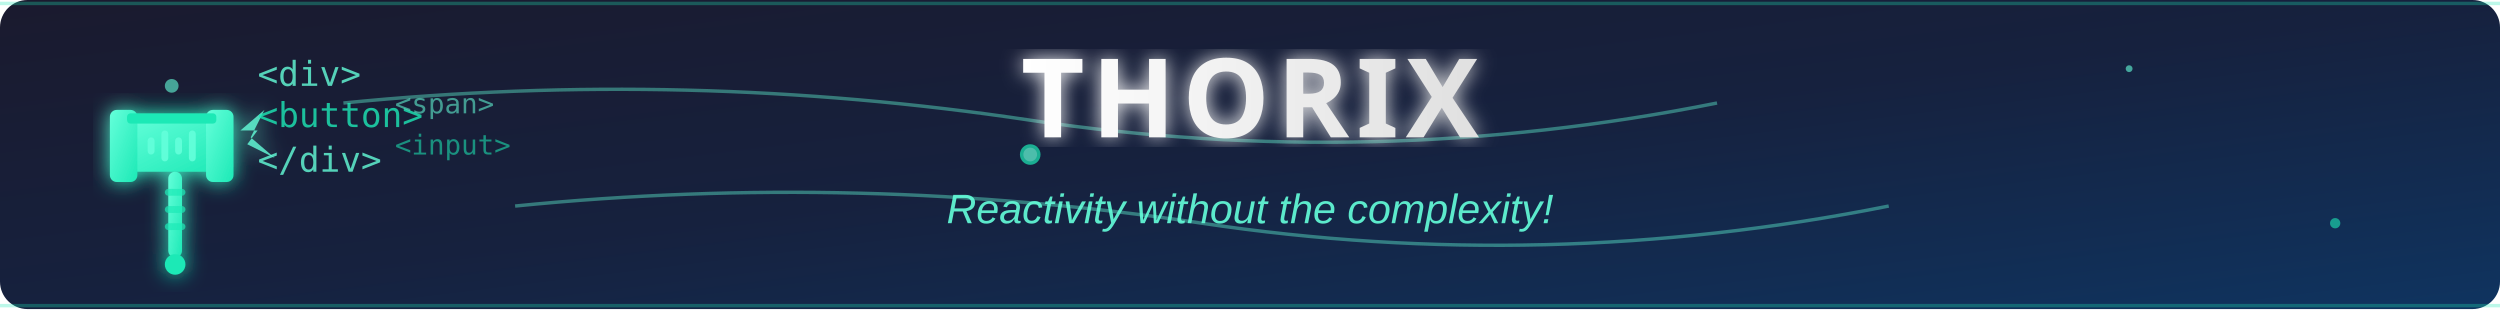
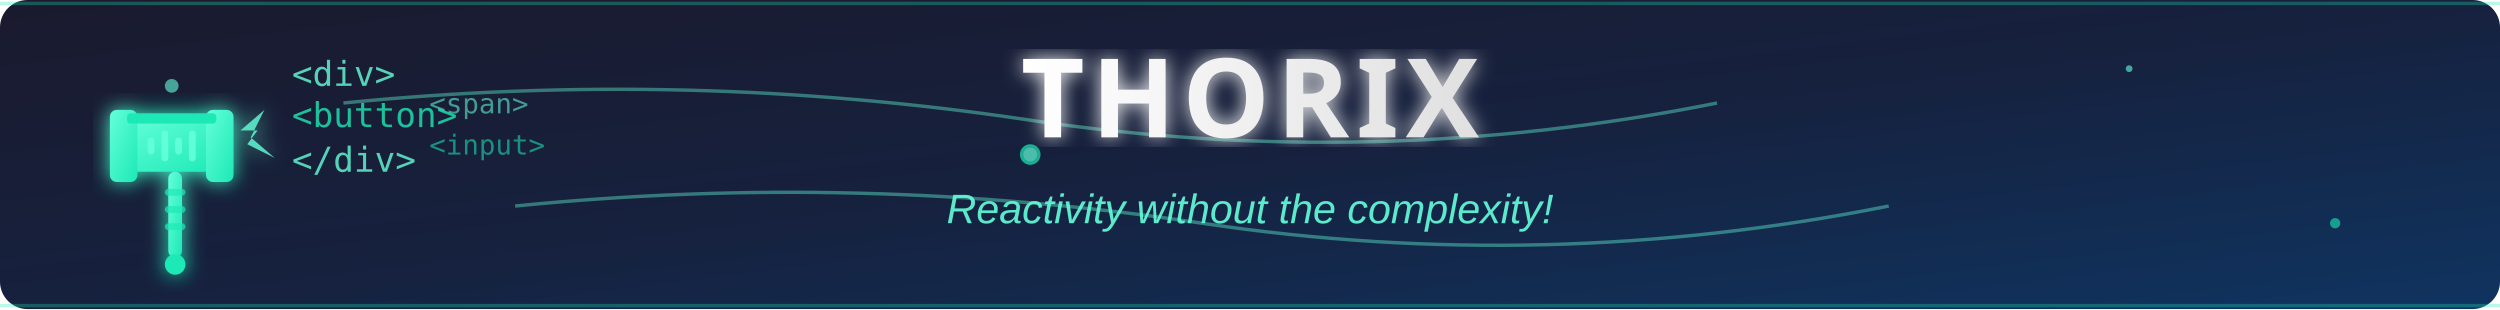
<svg xmlns="http://www.w3.org/2000/svg" width="728" height="90" viewBox="0 0 728 90">
  <defs>
    <linearGradient id="bgGradient" x1="0%" y1="0%" x2="100%" y2="100%">
      <stop offset="0%" style="stop-color:#1a1a2e;stop-opacity:1" />
      <stop offset="50%" style="stop-color:#16213e;stop-opacity:1" />
      <stop offset="100%" style="stop-color:#0f3460;stop-opacity:1" />
    </linearGradient>
    <linearGradient id="logoGradient" x1="0%" y1="0%" x2="100%" y2="100%">
      <stop offset="0%" style="stop-color:#64ffda;stop-opacity:1" />
      <stop offset="100%" style="stop-color:#1de9b6;stop-opacity:1" />
    </linearGradient>
    <linearGradient id="textGradient" x1="0%" y1="0%" x2="100%" y2="0%">
      <stop offset="0%" style="stop-color:#ffffff;stop-opacity:1" />
      <stop offset="100%" style="stop-color:#e0e0e0;stop-opacity:1" />
    </linearGradient>
    <filter id="glow">
      <feGaussianBlur stdDeviation="3" result="coloredBlur" />
      <feMerge>
        <feMergeNode in="coloredBlur" />
        <feMergeNode in="SourceGraphic" />
      </feMerge>
    </filter>
  </defs>
  <rect width="728" height="90" fill="url(#bgGradient)" rx="8" />
  <g opacity="0.6">
    <circle cx="50" cy="25" r="2" fill="#64ffda">
      <animate attributeName="r" values="1;3;1" dur="2s" repeatCount="indefinite" />
      <animate attributeName="opacity" values="0.3;1;0.3" dur="2s" repeatCount="indefinite" />
    </circle>
    <circle cx="680" cy="65" r="1.5" fill="#1de9b6">
      <animate attributeName="r" values="0.5;2.5;0.5" dur="2.5s" repeatCount="indefinite" />
      <animate attributeName="opacity" values="0.2;0.8;0.2" dur="2.5s" repeatCount="indefinite" />
    </circle>
    <circle cx="620" cy="20" r="1" fill="#64ffda">
      <animate attributeName="r" values="0.5;2;0.5" dur="3s" repeatCount="indefinite" />
      <animate attributeName="opacity" values="0.4;0.9;0.4" dur="3s" repeatCount="indefinite" />
    </circle>
  </g>
  <g stroke="#64ffda" stroke-width="1" fill="none" opacity="0.4">
    <path d="M100 30 Q200 20 300 35 T500 30">
      <animate attributeName="stroke-dasharray" values="0,1000;1000,0" dur="4s" repeatCount="indefinite" />
    </path>
    <path d="M150 60 Q250 50 350 65 T550 60">
      <animate attributeName="stroke-dasharray" values="0,800;800,0" dur="3s" repeatCount="indefinite" />
    </path>
  </g>
  <g transform="translate(35, 20)" fill="url(#logoGradient)" filter="url(#glow)">
    <rect x="0" y="15" width="30" height="15" rx="3" />
    <rect x="-3" y="12" width="8" height="21" rx="2" />
    <rect x="25" y="12" width="8" height="21" rx="2" />
    <rect x="2" y="13" width="26" height="3" rx="1" fill="#1de9b6" />
    <rect x="14" y="30" width="4" height="25" rx="2" />
    <rect x="13" y="35" width="6" height="2" rx="1" fill="#1de9b6" opacity="0.7" />
    <rect x="13" y="40" width="6" height="2" rx="1" fill="#1de9b6" opacity="0.7" />
    <rect x="13" y="45" width="6" height="2" rx="1" fill="#1de9b6" opacity="0.7" />
    <circle cx="16" cy="57" r="3" fill="#1de9b6" />
    <rect x="8" y="20" width="2" height="5" rx="1" fill="#64ffda" opacity="0.9" />
    <rect x="12" y="18" width="2" height="9" rx="1" fill="#64ffda" opacity="0.9" />
    <rect x="16" y="20" width="2" height="5" rx="1" fill="#64ffda" opacity="0.9" />
    <rect x="20" y="18" width="2" height="9" rx="1" fill="#64ffda" opacity="0.9" />
    <path d="M35 18 L42 12 L38 20 L45 26 L37 22 L40 18 Z" fill="#64ffda" opacity="0.8">
      <animate attributeName="opacity" values="0.3;1;0.3" dur="1.2s" repeatCount="indefinite" />
    </path>
  </g>
-   <g transform="translate(75, 25)" fill="#64ffda" opacity="0.8">
+   <g transform="translate(85, 25)" fill="#64ffda" opacity="0.8">
    <text x="0" y="0" font-family="monospace" font-size="10" fill="#64ffda">&lt;div&gt;</text>
    <text x="0" y="25" font-family="monospace" font-size="10" fill="#64ffda">&lt;/div&gt;</text>
    <text x="0" y="12" font-family="monospace" font-size="10" fill="#1de9b6">&lt;button&gt;</text>
    <text x="40" y="8" font-family="monospace" font-size="8" fill="#64ffda" opacity="0.7">&lt;span&gt;</text>
    <text x="40" y="20" font-family="monospace" font-size="8" fill="#1de9b6" opacity="0.7">&lt;input&gt;</text>
  </g>
  <text x="364" y="40" font-family="Impact, Arial Black, sans-serif" font-size="32" font-weight="bold" fill="url(#textGradient)" text-anchor="middle" letter-spacing="2px" filter="url(#glow)">THORIX</text>
  <text x="364" y="65" font-family="Arial, sans-serif" font-size="12" fill="#64ffda" opacity="0.9" font-style="italic" text-anchor="middle">Reactivity without the complexity!</text>
  <g transform="translate(300, 45)" opacity="0.7">
    <circle cx="0" cy="0" r="3" fill="#1de9b6">
      <animate attributeName="cx" values="0;50;100;150;200" dur="2s" repeatCount="indefinite" />
      <animate attributeName="opacity" values="1;0.5;1;0.5;1" dur="2s" repeatCount="indefinite" />
    </circle>
    <circle cx="0" cy="0" r="2" fill="#64ffda">
      <animate attributeName="cx" values="0;60;120;180;240" dur="2.5s" repeatCount="indefinite" />
      <animate attributeName="opacity" values="0.8;0.3;0.8;0.3;0.8" dur="2.5s" repeatCount="indefinite" />
    </circle>
  </g>
  <g stroke="#1de9b6" stroke-width="1" opacity="0.3">
    <line x1="0" y1="1" x2="728" y2="1" />
    <line x1="0" y1="89" x2="728" y2="89" />
  </g>
</svg>
